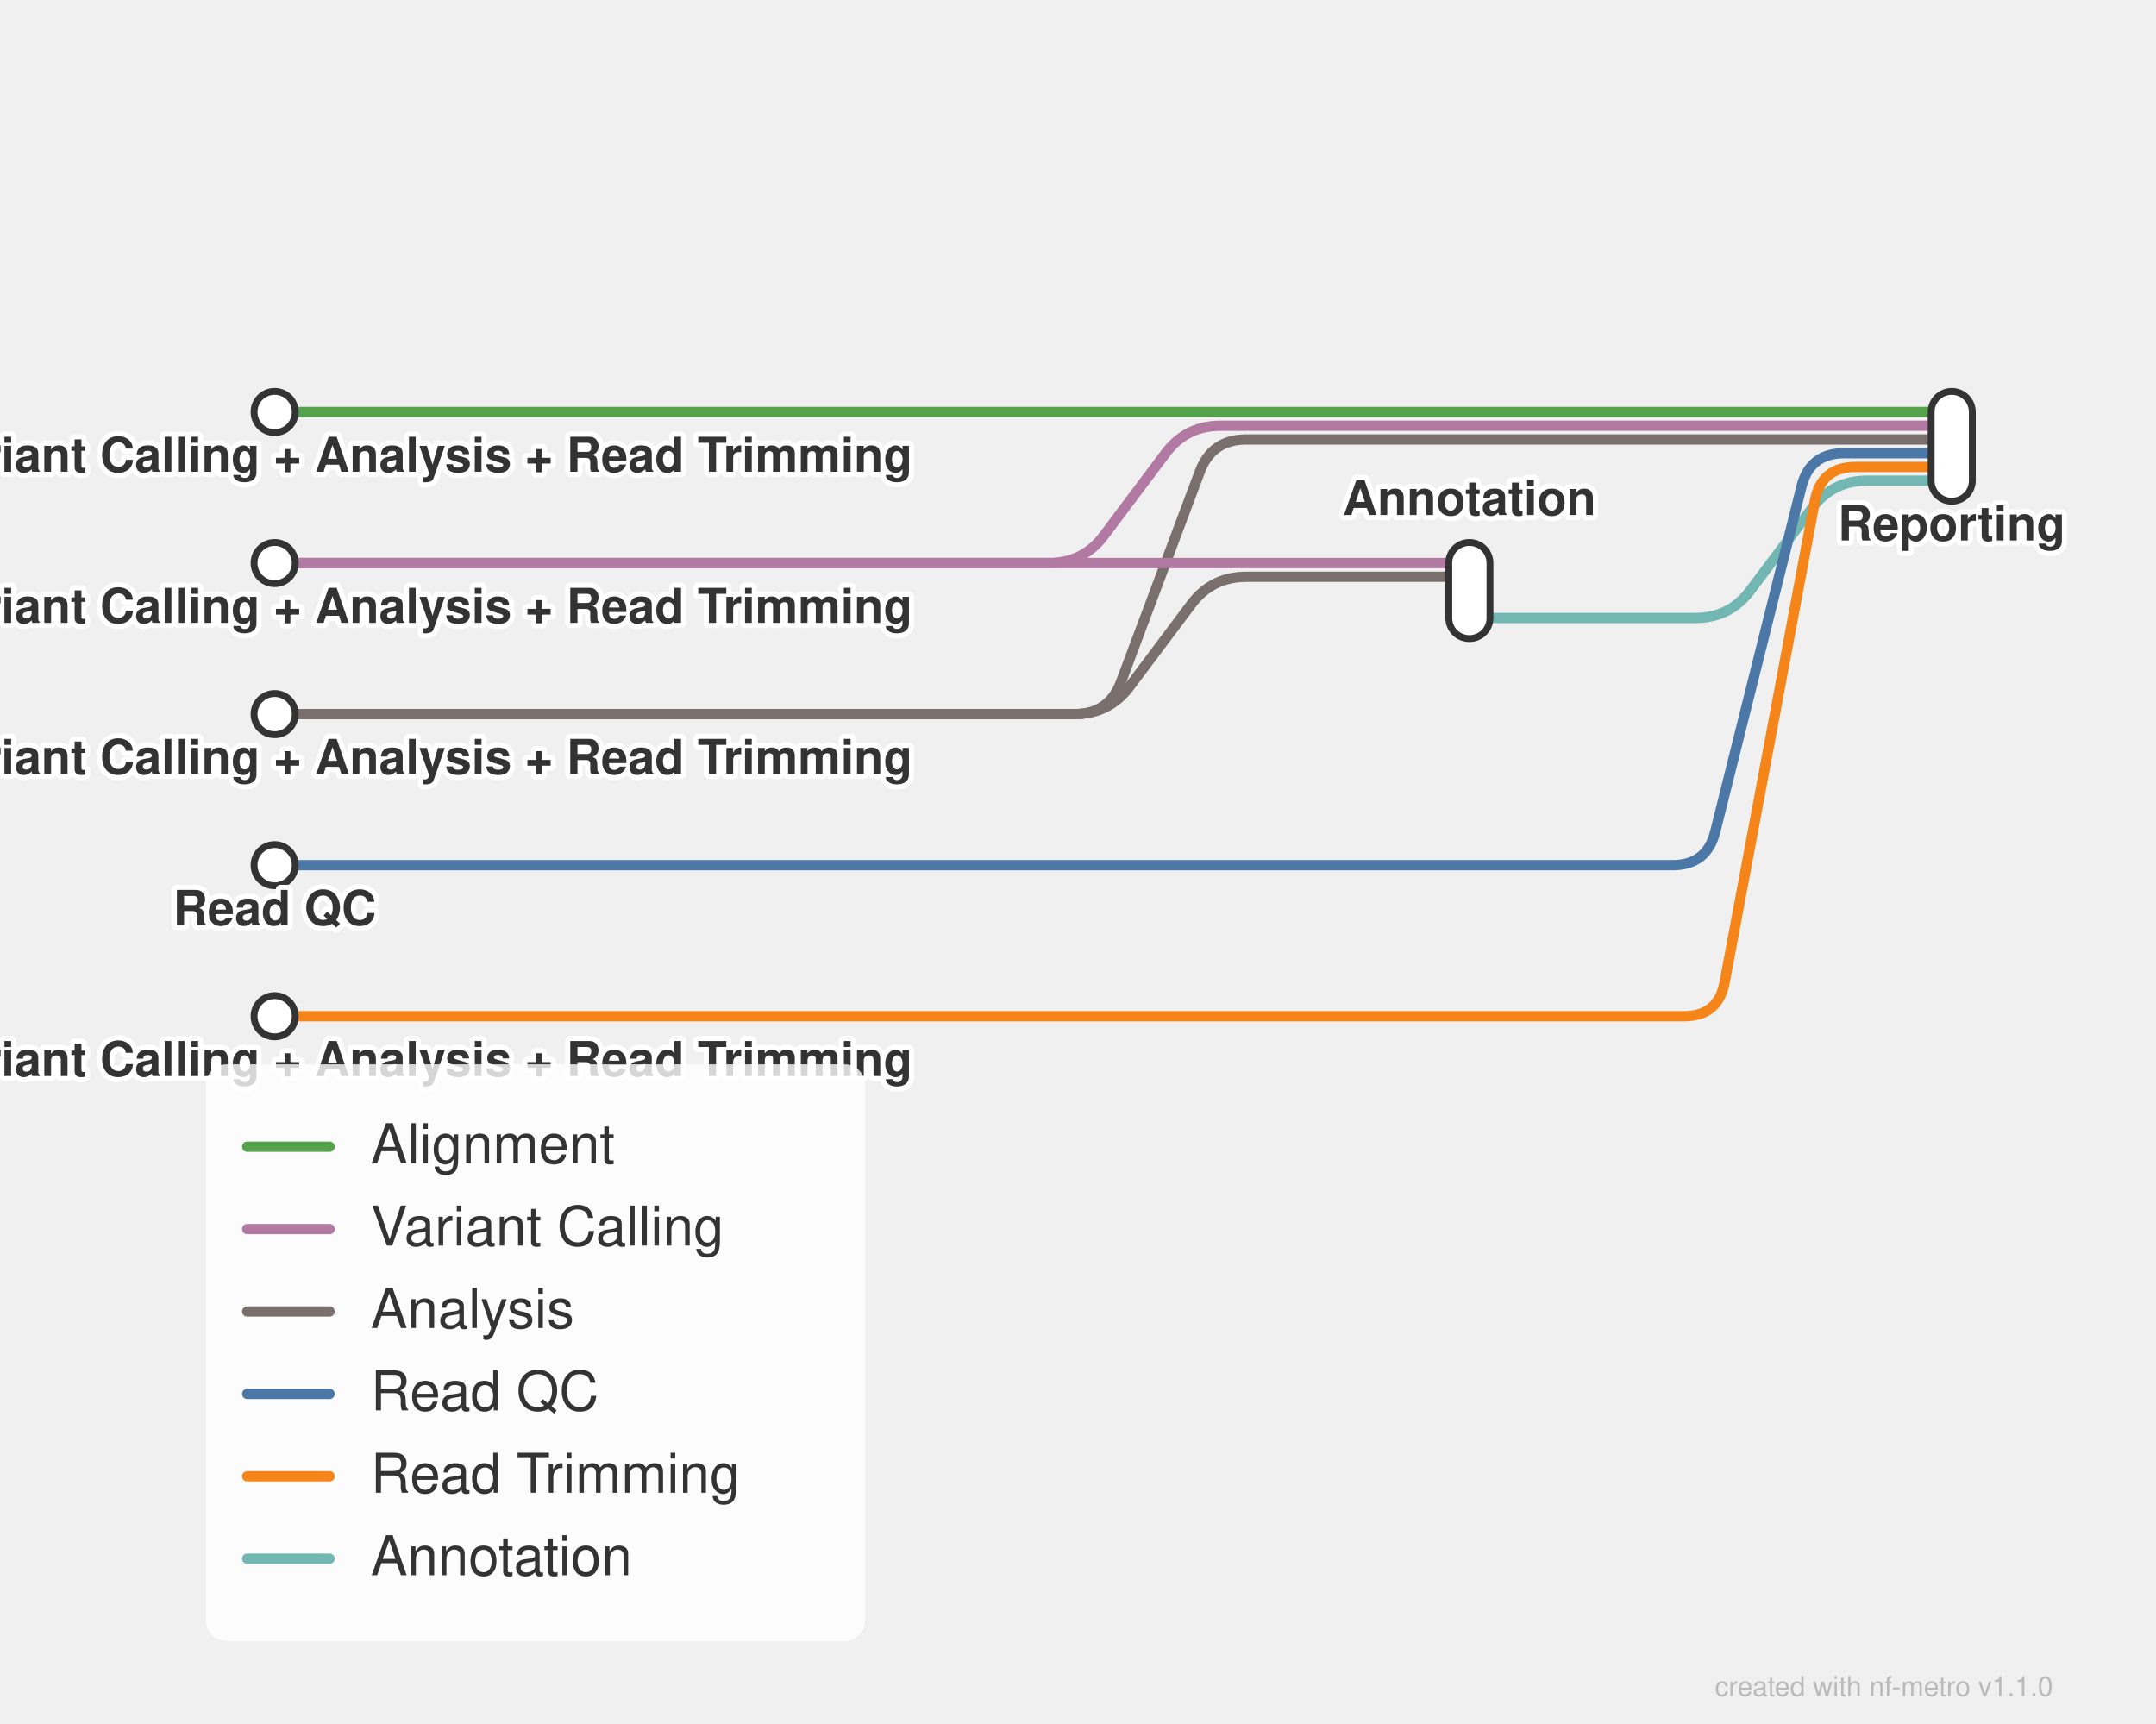
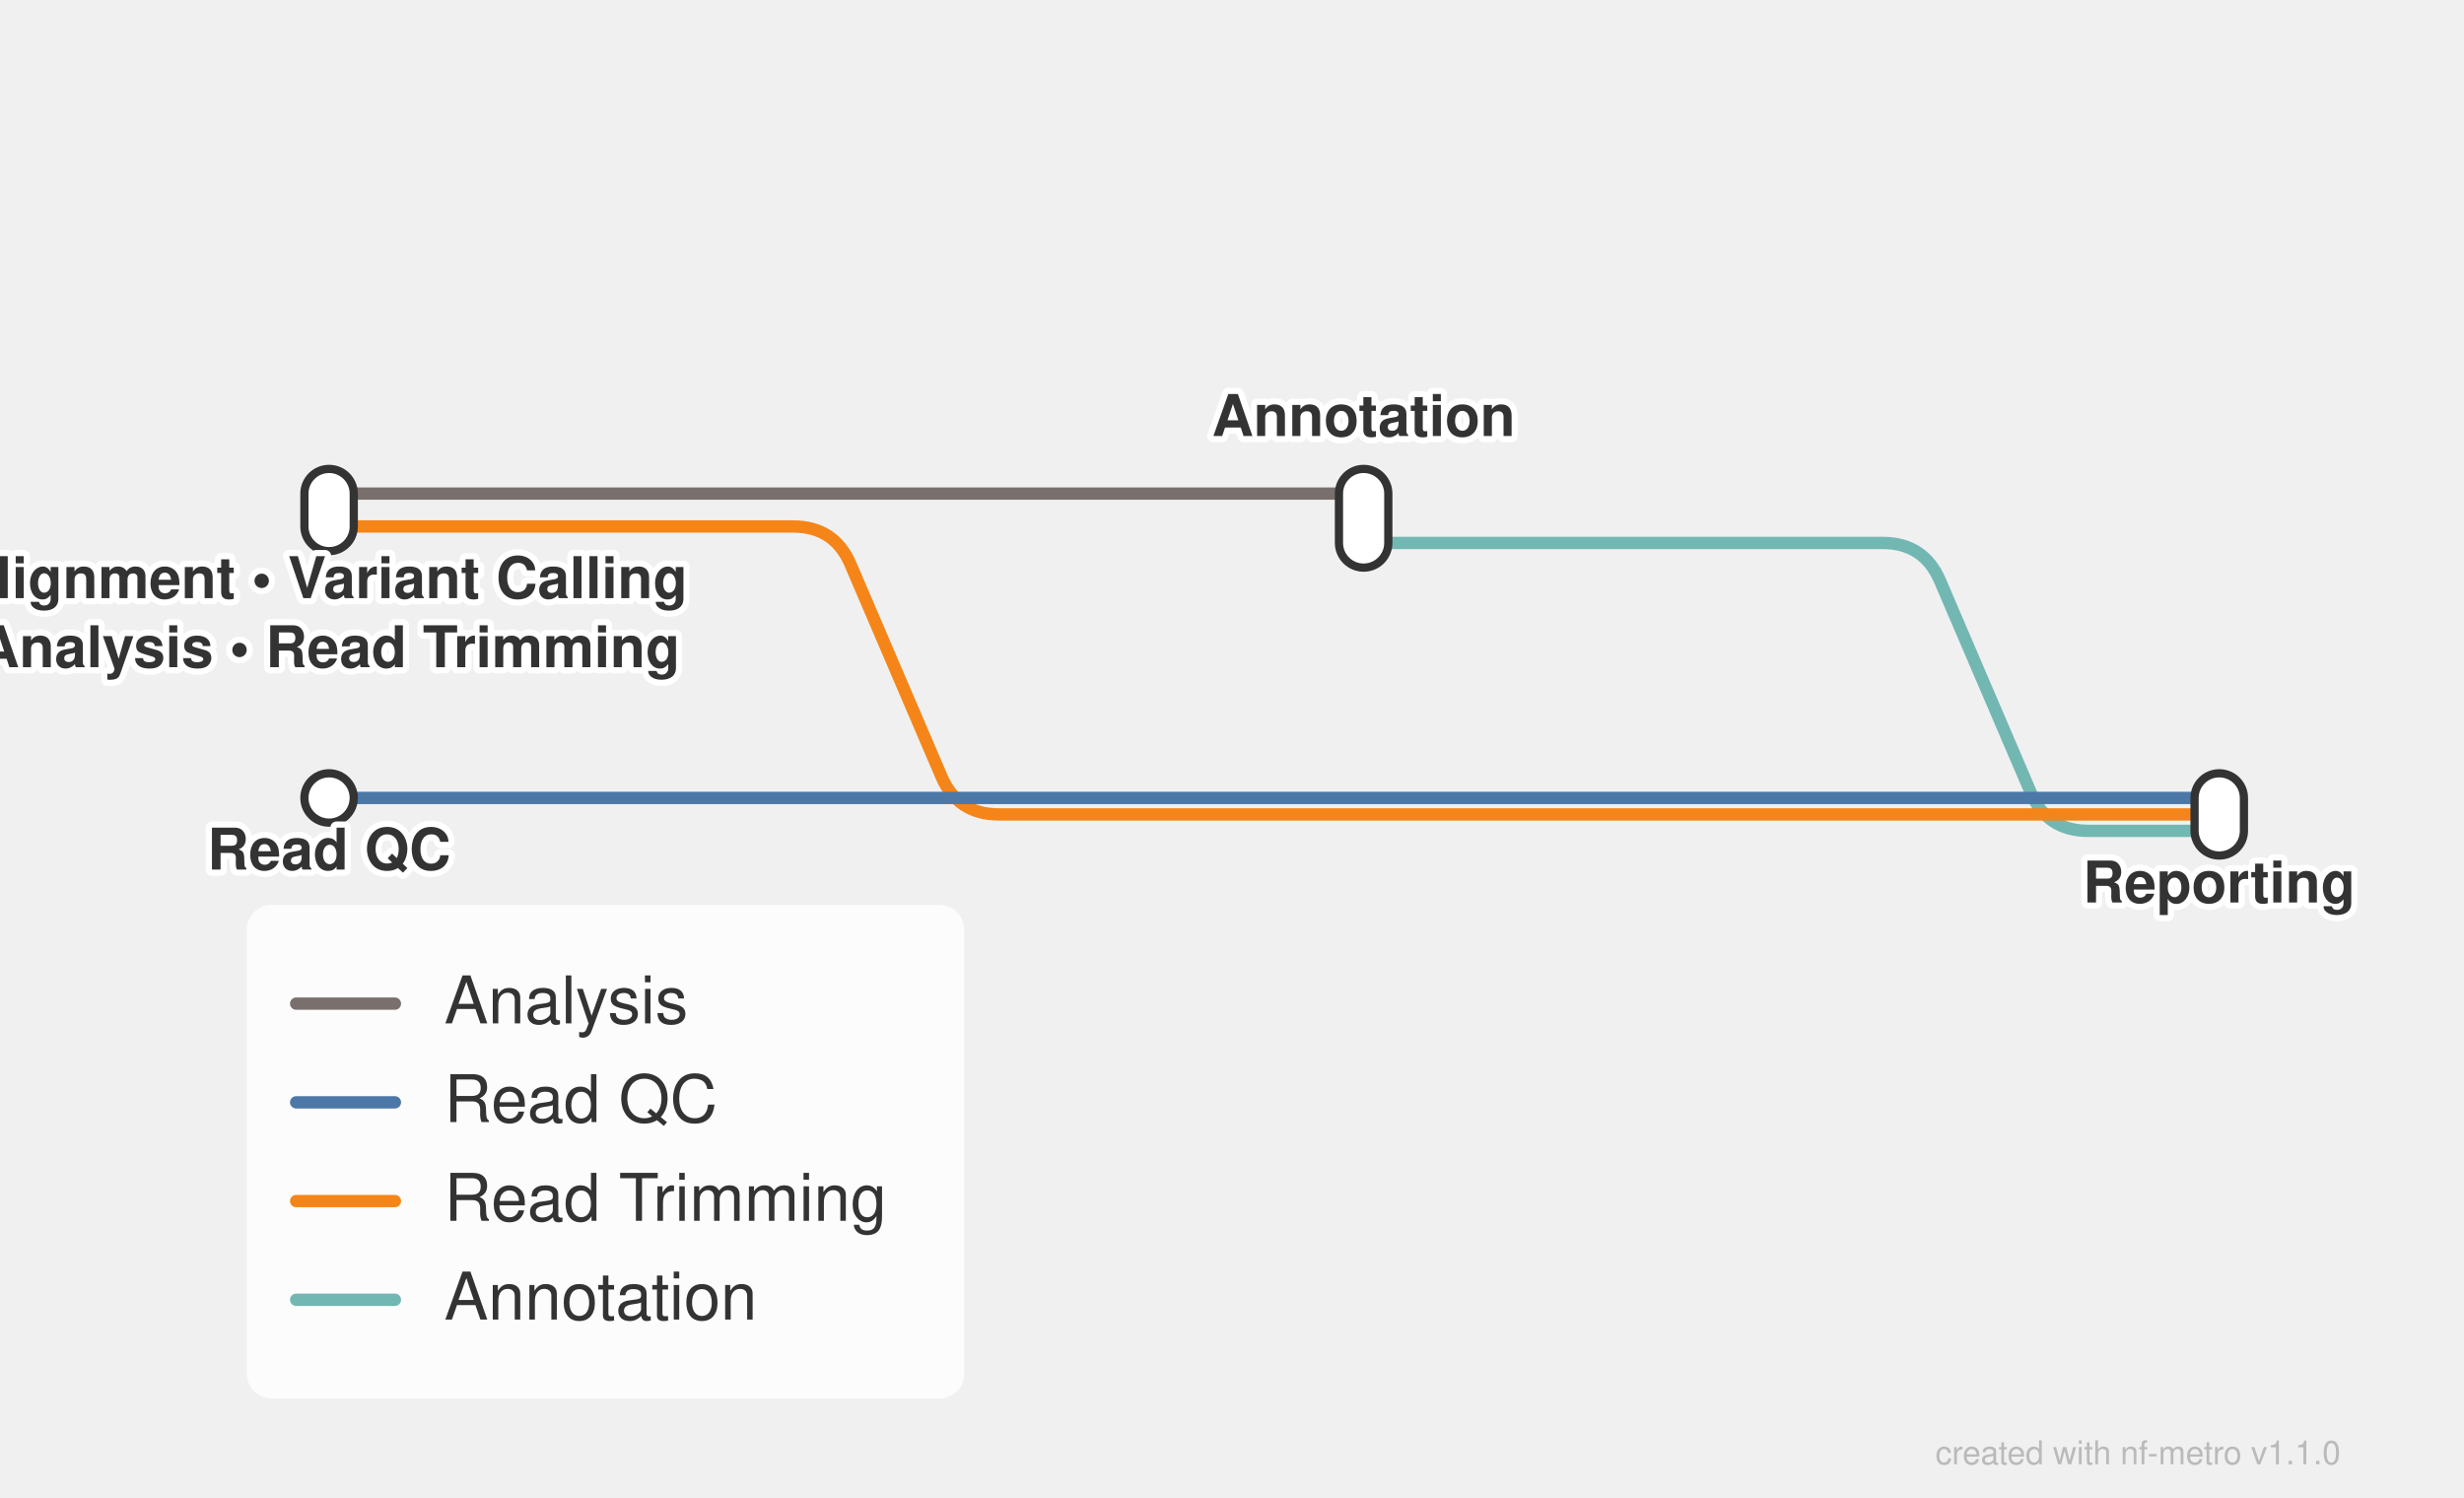
- <svg xmlns="http://www.w3.org/2000/svg" width="628" height="502" viewBox="0 0 628 502">
+ <svg xmlns="http://www.w3.org/2000/svg" width="599" height="364" viewBox="0 0 599 364">
  <defs>
</defs>
  <style>.nf-metro-title { fill: var(--nfm-map-title-color, #111111); }
.nf-metro-station-label { fill: var(--nfm-map-label-color, #333333); }
.nf-metro-section-box { fill: var(--nfm-map-section-fill, #ededed); stroke: var(--nfm-map-section-stroke, #e6e6e6); }
.nf-metro-section-label { fill: var(--nfm-map-section-label-color, #666666); }
.nf-metro-group-label { fill: var(--nfm-map-section-label-color, #666666); }
.nf-metro-group-underline { stroke: var(--nfm-map-section-label-color, #666666); }
.nf-metro-legend-bg { fill: var(--nfm-map-legend-bg, rgba(255, 255, 255, 0.8)); }
.nf-metro-legend-text { fill: var(--nfm-map-legend-text-color, #333333); }
.nf-metro-marker-stroke { stroke: var(--nfm-map-marker-stroke, #333333); }
.nf-metro-label-halo { fill: var(--nfm-map-bg, #ffffff); stroke: var(--nfm-map-bg, #ffffff); }</style>
  <style>@media (prefers-color-scheme: dark) {
    .nf-metro-section-label { fill: #d0d0d0; }
    .nf-metro-section-num-circle { fill: #777777; }
    .nf-metro-title { fill: #ffffff; }
}
</style>
-   <path d="M428.0,180.0 L493.809,180.0 Q503.809,180.0,509.809,172.0 L527.809,148.0 Q533.809,140.0,543.809,140.0 L568.5,140.0" stroke="#72B7B2" stroke-width="3.0" fill="none" stroke-linecap="round" stroke-linejoin="round" class="metro-line-annotate" data-line-id="annotate" />
-   <path d="M80.0,296.0 L490.49,296.0 Q500.49,296.0,502.333,286.171 L528.647,145.829 Q530.49,136.0,540.49,136.0 L568.5,136.0" stroke="#F58518" stroke-width="3.0" fill="none" stroke-linecap="round" stroke-linejoin="round" class="metro-line-trim" data-line-id="trim" />
-   <path d="M80.0,252.0 L487.17,252.0 Q497.17,252.0,499.595,242.299 L524.745,141.701 Q527.17,132.0,537.17,132.0 L568.5,132.0" stroke="#4C78A8" stroke-width="3.0" fill="none" stroke-linecap="round" stroke-linejoin="round" class="metro-line-qc" data-line-id="qc" />
-   <path d="M80.0,208.0 L313.0,208.0 Q323.0,208.0,329.0,200.0 L347.0,176.0 Q353.0,168.0,363.0,168.0 L428.0,168.0" stroke="#79706E" stroke-width="3.0" fill="none" stroke-linecap="round" stroke-linejoin="round" class="metro-line-generic" data-line-id="generic" />
-   <path d="M80.0,208.0 L313.0,208.0 Q323.0,208.0,326.511,198.637 L349.489,137.363 Q353.0,128.0,363.0,128.0 L568.5,128.0" stroke="#79706E" stroke-width="3.0" fill="none" stroke-linecap="round" stroke-linejoin="round" class="metro-line-generic" data-line-id="generic" />
-   <path d="M80.0,164.0 L428.0,164.0" stroke="#B279A2" stroke-width="3.0" stroke-linecap="round" class="metro-line-variant" data-line-id="variant" />
-   <path d="M80.0,164.0 L305.531,164.0 Q315.531,164.0,321.531,156.0 L339.531,132.0 Q345.531,124.0,355.531,124.0 L568.5,124.0" stroke="#B279A2" stroke-width="3.0" fill="none" stroke-linecap="round" stroke-linejoin="round" class="metro-line-variant" data-line-id="variant" />
-   <path d="M80.0,120.0 L568.5,120.0" stroke="#54A24B" stroke-width="3.0" stroke-linecap="round" class="metro-line-align" data-line-id="align" />
-   <g class="nf-metro-station-group" data-node-id="g_align_variant_generic_trim_generic" data-node-cx="80.0" data-node-cy="208.0" data-node-r="6.0" data-node-groups="generic" data-node-w="12.0" data-node-h="12.0" data-node-rx="6.0">
-     <rect x="74.0" y="202.0" width="12.0" height="12.0" rx="6.0" ry="6.0" fill="#ffffff" stroke="#333333" stroke-width="2.0" class="nf-metro-station" data-station-id="g_align_variant_generic_trim_generic" data-station-lines="generic" data-station-label="Alignment + Variant Calling + Analysis + Read Trimming" />
+   <path d="M331.5,132.0 L457.681,132.0 Q467.681,132.0,471.62,141.191 L493.742,192.809 Q497.681,202.0,507.681,202.0 L539.5,202.0" stroke="#72B7B2" stroke-width="3.0" fill="none" stroke-linecap="round" stroke-linejoin="round" class="metro-line-annotate" data-line-id="annotate" />
+   <path d="M80.0,128.0 L192.819,128.0 Q202.819,128.0,206.758,137.191 L228.88,188.809 Q232.819,198.0,242.819,198.0 L539.5,198.0" stroke="#F58518" stroke-width="3.0" fill="none" stroke-linecap="round" stroke-linejoin="round" class="metro-line-trim" data-line-id="trim" />
+   <path d="M80.0,194.0 L539.5,194.0" stroke="#4C78A8" stroke-width="3.0" stroke-linecap="round" class="metro-line-qc" data-line-id="qc" />
+   <path d="M80.0,120.0 L331.5,120.0" stroke="#79706E" stroke-width="3.0" stroke-linecap="round" class="metro-line-generic" data-line-id="generic" />
+   <g class="nf-metro-station-group" data-node-id="g_align_variant_generic_trim_generic" data-node-cx="80.0" data-node-cy="124.0" data-node-r="6.0" data-node-groups="generic,trim" data-node-w="12.0" data-node-h="20.0" data-node-rx="6.0">
+     <rect x="74.0" y="114.0" width="12.0" height="20.0" rx="6.0" ry="6.0" fill="#ffffff" stroke="#333333" stroke-width="2.0" class="nf-metro-station" data-station-id="g_align_variant_generic_trim_generic" data-station-lines="generic,trim" data-station-label="Alignment • Variant Calling Analysis • Read Trimming" />
  </g>
-   <g class="nf-metro-station-group" data-node-id="g_align_variant_generic_trim_trim" data-node-cx="80.0" data-node-cy="296.0" data-node-r="6.0" data-node-groups="trim" data-node-w="12.0" data-node-h="12.0" data-node-rx="6.0">
-     <rect x="74.0" y="290.0" width="12.0" height="12.0" rx="6.0" ry="6.0" fill="#ffffff" stroke="#333333" stroke-width="2.0" class="nf-metro-station" data-station-id="g_align_variant_generic_trim_trim" data-station-lines="trim" data-station-label="Alignment + Variant Calling + Analysis + Read Trimming" />
+   <g class="nf-metro-station-group" data-node-id="g_qc_qc" data-node-cx="80.0" data-node-cy="194.0" data-node-r="6.0" data-node-groups="qc" data-node-w="12.0" data-node-h="12.0" data-node-rx="6.0">
+     <rect x="74.0" y="188.0" width="12.0" height="12.0" rx="6.0" ry="6.0" fill="#ffffff" stroke="#333333" stroke-width="2.0" class="nf-metro-station" data-station-id="g_qc_qc" data-station-lines="qc" data-station-label="Read QC" />
  </g>
-   <g class="nf-metro-station-group" data-node-id="g_align_variant_generic_trim_align" data-node-cx="80.0" data-node-cy="120.0" data-node-r="6.0" data-node-groups="align" data-node-w="12.0" data-node-h="12.0" data-node-rx="6.0">
-     <rect x="74.0" y="114.0" width="12.0" height="12.0" rx="6.0" ry="6.0" fill="#ffffff" stroke="#333333" stroke-width="2.0" class="nf-metro-station" data-station-id="g_align_variant_generic_trim_align" data-station-lines="align" data-station-label="Alignment + Variant Calling + Analysis + Read Trimming" />
+   <g class="nf-metro-station-group" data-node-id="g_annotate_annotate" data-node-cx="331.5" data-node-cy="126.0" data-node-r="6.0" data-node-groups="annotate,generic" data-node-w="12.0" data-node-h="24.0" data-node-rx="6.0">
+     <rect x="325.5" y="114.0" width="12.0" height="24.0" rx="6.0" ry="6.0" fill="#ffffff" stroke="#333333" stroke-width="2.0" class="nf-metro-station" data-station-id="g_annotate_annotate" data-station-lines="annotate,generic" data-station-label="Annotation" />
  </g>
-   <g class="nf-metro-station-group" data-node-id="g_align_variant_generic_trim_variant" data-node-cx="80.0" data-node-cy="164.0" data-node-r="6.0" data-node-groups="variant" data-node-w="12.0" data-node-h="12.0" data-node-rx="6.0">
-     <rect x="74.0" y="158.0" width="12.0" height="12.0" rx="6.0" ry="6.0" fill="#ffffff" stroke="#333333" stroke-width="2.0" class="nf-metro-station" data-station-id="g_align_variant_generic_trim_variant" data-station-lines="variant" data-station-label="Alignment + Variant Calling + Analysis + Read Trimming" />
+   <g class="nf-metro-station-group" data-node-id="g_report_generic" data-node-cx="539.5" data-node-cy="198.0" data-node-r="6.0" data-node-groups="annotate,qc,trim" data-node-w="12.0" data-node-h="20.0" data-node-rx="6.0">
+     <rect x="533.5" y="188.0" width="12.0" height="20.0" rx="6.0" ry="6.0" fill="#ffffff" stroke="#333333" stroke-width="2.0" class="nf-metro-station" data-station-id="g_report_generic" data-station-lines="annotate,qc,trim" data-station-label="Reporting" />
  </g>
-   <g class="nf-metro-station-group" data-node-id="g_qc_qc" data-node-cx="80.0" data-node-cy="252.0" data-node-r="6.0" data-node-groups="qc" data-node-w="12.0" data-node-h="12.0" data-node-rx="6.0">
-     <rect x="74.0" y="246.0" width="12.0" height="12.0" rx="6.0" ry="6.0" fill="#ffffff" stroke="#333333" stroke-width="2.0" class="nf-metro-station" data-station-id="g_qc_qc" data-station-lines="qc" data-station-label="Read QC" />
-   </g>
-   <g class="nf-metro-station-group" data-node-id="g_annotate_annotate" data-node-cx="428.0" data-node-cy="172.0" data-node-r="6.0" data-node-groups="annotate,generic,variant" data-node-w="12.0" data-node-h="28.0" data-node-rx="6.0">
-     <rect x="422.0" y="158.0" width="12.0" height="28.0" rx="6.0" ry="6.0" fill="#ffffff" stroke="#333333" stroke-width="2.0" class="nf-metro-station" data-station-id="g_annotate_annotate" data-station-lines="annotate,generic,variant" data-station-label="Annotation" />
-   </g>
-   <g class="nf-metro-station-group" data-node-id="g_report_generic" data-node-cx="568.5" data-node-cy="130.0" data-node-r="6.0" data-node-groups="align,annotate,generic,qc,trim,variant" data-node-w="12.0" data-node-h="32.0" data-node-rx="6.0">
-     <rect x="562.5" y="114.0" width="12.0" height="32.0" rx="6.0" ry="6.0" fill="#ffffff" stroke="#333333" stroke-width="2.0" class="nf-metro-station" data-station-id="g_report_generic" data-station-lines="align,annotate,generic,qc,trim,variant" data-station-label="Reporting" />
-   </g>
-   <text x="80.0" y="131.0" font-size="14.0" fill="#ffffff" stroke="#ffffff" stroke-width="3.0" stroke-linejoin="round" font-family="'Helvetica Neue', Helvetica, Arial, sans-serif" font-weight="bold" aria-hidden="true" class="nf-metro-label-halo" text-anchor="middle" dominant-baseline="hanging">Alignment + Variant Calling + Analysis + Read Trimming</text>
-   <text x="80.0" y="131.0" font-size="14.0" fill="#333333" font-family="'Helvetica Neue', Helvetica, Arial, sans-serif" font-weight="bold" text-anchor="middle" dominant-baseline="hanging" data-station-id="g_align_variant_generic_trim_align" class="nf-metro-station-label">Alignment + Variant Calling + Analysis + Read Trimming</text>
-   <text x="80.0" y="175.0" font-size="14.0" fill="#ffffff" stroke="#ffffff" stroke-width="3.0" stroke-linejoin="round" font-family="'Helvetica Neue', Helvetica, Arial, sans-serif" font-weight="bold" aria-hidden="true" class="nf-metro-label-halo" text-anchor="middle" dominant-baseline="hanging">Alignment + Variant Calling + Analysis + Read Trimming</text>
-   <text x="80.0" y="175.0" font-size="14.0" fill="#333333" font-family="'Helvetica Neue', Helvetica, Arial, sans-serif" font-weight="bold" text-anchor="middle" dominant-baseline="hanging" data-station-id="g_align_variant_generic_trim_variant" class="nf-metro-station-label">Alignment + Variant Calling + Analysis + Read Trimming</text>
-   <text x="80.0" y="219.0" font-size="14.0" fill="#ffffff" stroke="#ffffff" stroke-width="3.0" stroke-linejoin="round" font-family="'Helvetica Neue', Helvetica, Arial, sans-serif" font-weight="bold" aria-hidden="true" class="nf-metro-label-halo" text-anchor="middle" dominant-baseline="hanging">Alignment + Variant Calling + Analysis + Read Trimming</text>
-   <text x="80.0" y="219.0" font-size="14.0" fill="#333333" font-family="'Helvetica Neue', Helvetica, Arial, sans-serif" font-weight="bold" text-anchor="middle" dominant-baseline="hanging" data-station-id="g_align_variant_generic_trim_generic" class="nf-metro-station-label">Alignment + Variant Calling + Analysis + Read Trimming</text>
-   <text x="80.0" y="263.0" font-size="14.0" fill="#ffffff" stroke="#ffffff" stroke-width="3.0" stroke-linejoin="round" font-family="'Helvetica Neue', Helvetica, Arial, sans-serif" font-weight="bold" aria-hidden="true" class="nf-metro-label-halo" text-anchor="middle" dominant-baseline="hanging">Read QC</text>
-   <text x="80.0" y="263.0" font-size="14.0" fill="#333333" font-family="'Helvetica Neue', Helvetica, Arial, sans-serif" font-weight="bold" text-anchor="middle" dominant-baseline="hanging" data-station-id="g_qc_qc" class="nf-metro-station-label">Read QC</text>
-   <text x="80.0" y="307.0" font-size="14.0" fill="#ffffff" stroke="#ffffff" stroke-width="3.0" stroke-linejoin="round" font-family="'Helvetica Neue', Helvetica, Arial, sans-serif" font-weight="bold" aria-hidden="true" class="nf-metro-label-halo" text-anchor="middle" dominant-baseline="hanging">Alignment + Variant Calling + Analysis + Read Trimming</text>
-   <text x="80.0" y="307.0" font-size="14.0" fill="#333333" font-family="'Helvetica Neue', Helvetica, Arial, sans-serif" font-weight="bold" text-anchor="middle" dominant-baseline="hanging" data-station-id="g_align_variant_generic_trim_trim" class="nf-metro-station-label">Alignment + Variant Calling + Analysis + Read Trimming</text>
-   <text x="428.0" y="150.0" font-size="14.0" fill="#ffffff" stroke="#ffffff" stroke-width="3.0" stroke-linejoin="round" font-family="'Helvetica Neue', Helvetica, Arial, sans-serif" font-weight="bold" aria-hidden="true" class="nf-metro-label-halo" text-anchor="middle" dominant-baseline="auto">Annotation</text>
-   <text x="428.0" y="150.0" font-size="14.0" fill="#333333" font-family="'Helvetica Neue', Helvetica, Arial, sans-serif" font-weight="bold" text-anchor="middle" dominant-baseline="auto" data-station-id="g_annotate_annotate" class="nf-metro-station-label">Annotation</text>
-   <text x="568.5" y="151.0" font-size="14.0" fill="#ffffff" stroke="#ffffff" stroke-width="3.0" stroke-linejoin="round" font-family="'Helvetica Neue', Helvetica, Arial, sans-serif" font-weight="bold" aria-hidden="true" class="nf-metro-label-halo" text-anchor="middle" dominant-baseline="hanging">Reporting</text>
-   <text x="568.5" y="151.0" font-size="14.0" fill="#333333" font-family="'Helvetica Neue', Helvetica, Arial, sans-serif" font-weight="bold" text-anchor="middle" dominant-baseline="hanging" data-station-id="g_report_generic" class="nf-metro-station-label">Reporting</text>
-   <rect x="60.0" y="310.0" width="192.0" height="168.0" rx="6" ry="6" fill="rgba(255, 255, 255, 0.8)" class="nf-metro-legend-bg" />
-   <path d="M72.0,334.0 L96.0,334.0" stroke="#54A24B" stroke-width="3.0" stroke-linecap="round" />
-   <text x="108.0" y="334.0" font-size="16.0" fill="#333333" font-family="'Helvetica Neue', Helvetica, Arial, sans-serif" dy="0.3em" class="nf-metro-legend-text">Alignment</text>
-   <path d="M72.0,358.0 L96.0,358.0" stroke="#B279A2" stroke-width="3.0" stroke-linecap="round" />
-   <text x="108.0" y="358.0" font-size="16.0" fill="#333333" font-family="'Helvetica Neue', Helvetica, Arial, sans-serif" dy="0.3em" class="nf-metro-legend-text">Variant Calling</text>
-   <path d="M72.0,382.0 L96.0,382.0" stroke="#79706E" stroke-width="3.0" stroke-linecap="round" />
-   <text x="108.0" y="382.0" font-size="16.0" fill="#333333" font-family="'Helvetica Neue', Helvetica, Arial, sans-serif" dy="0.3em" class="nf-metro-legend-text">Analysis</text>
-   <path d="M72.0,406.0 L96.0,406.0" stroke="#4C78A8" stroke-width="3.0" stroke-linecap="round" />
-   <text x="108.0" y="406.0" font-size="16.0" fill="#333333" font-family="'Helvetica Neue', Helvetica, Arial, sans-serif" dy="0.3em" class="nf-metro-legend-text">Read QC</text>
-   <path d="M72.0,430.0 L96.0,430.0" stroke="#F58518" stroke-width="3.0" stroke-linecap="round" />
-   <text x="108.0" y="430.0" font-size="16.0" fill="#333333" font-family="'Helvetica Neue', Helvetica, Arial, sans-serif" dy="0.3em" class="nf-metro-legend-text">Read Trimming</text>
-   <path d="M72.0,454.0 L96.0,454.0" stroke="#72B7B2" stroke-width="3.0" stroke-linecap="round" />
-   <text x="108.0" y="454.0" font-size="16.0" fill="#333333" font-family="'Helvetica Neue', Helvetica, Arial, sans-serif" dy="0.3em" class="nf-metro-legend-text">Annotation</text>
-   <text x="598.0" y="494.0" font-size="8" fill="rgba(150, 150, 150, 0.6)" font-family="'Helvetica Neue', Helvetica, Arial, sans-serif" text-anchor="end">created with nf-metro v1.1.0</text>
+   <text x="80.0" y="139.0" font-size="14.0" fill="#ffffff" stroke="#ffffff" stroke-width="3.0" stroke-linejoin="round" font-family="'Helvetica Neue', Helvetica, Arial, sans-serif" font-weight="bold" aria-hidden="true" class="nf-metro-label-halo" text-anchor="middle" dominant-baseline="hanging">
+     <tspan x="80.0" dy="0em">Alignment • Variant Calling</tspan>
+     <tspan x="80.0" dy="1.2em">Analysis • Read Trimming</tspan>
+   </text>
+   <text x="80.0" y="139.0" font-size="14.0" fill="#333333" font-family="'Helvetica Neue', Helvetica, Arial, sans-serif" font-weight="bold" text-anchor="middle" dominant-baseline="hanging" data-station-id="g_align_variant_generic_trim_generic" class="nf-metro-station-label">
+     <tspan x="80.0" dy="0em">Alignment • Variant Calling</tspan>
+     <tspan x="80.0" dy="1.2em">Analysis • Read Trimming</tspan>
+   </text>
+   <text x="80.0" y="205.0" font-size="14.0" fill="#ffffff" stroke="#ffffff" stroke-width="3.0" stroke-linejoin="round" font-family="'Helvetica Neue', Helvetica, Arial, sans-serif" font-weight="bold" aria-hidden="true" class="nf-metro-label-halo" text-anchor="middle" dominant-baseline="hanging">Read QC</text>
+   <text x="80.0" y="205.0" font-size="14.0" fill="#333333" font-family="'Helvetica Neue', Helvetica, Arial, sans-serif" font-weight="bold" text-anchor="middle" dominant-baseline="hanging" data-station-id="g_qc_qc" class="nf-metro-station-label">Read QC</text>
+   <text x="331.5" y="106.0" font-size="14.0" fill="#ffffff" stroke="#ffffff" stroke-width="3.0" stroke-linejoin="round" font-family="'Helvetica Neue', Helvetica, Arial, sans-serif" font-weight="bold" aria-hidden="true" class="nf-metro-label-halo" text-anchor="middle" dominant-baseline="auto">Annotation</text>
+   <text x="331.5" y="106.0" font-size="14.0" fill="#333333" font-family="'Helvetica Neue', Helvetica, Arial, sans-serif" font-weight="bold" text-anchor="middle" dominant-baseline="auto" data-station-id="g_annotate_annotate" class="nf-metro-station-label">Annotation</text>
+   <text x="539.5" y="213.0" font-size="14.0" fill="#ffffff" stroke="#ffffff" stroke-width="3.0" stroke-linejoin="round" font-family="'Helvetica Neue', Helvetica, Arial, sans-serif" font-weight="bold" aria-hidden="true" class="nf-metro-label-halo" text-anchor="middle" dominant-baseline="hanging">Reporting</text>
+   <text x="539.5" y="213.0" font-size="14.0" fill="#333333" font-family="'Helvetica Neue', Helvetica, Arial, sans-serif" font-weight="bold" text-anchor="middle" dominant-baseline="hanging" data-station-id="g_report_generic" class="nf-metro-station-label">Reporting</text>
+   <rect x="60.0" y="220.0" width="174.4" height="120.0" rx="6" ry="6" fill="rgba(255, 255, 255, 0.8)" class="nf-metro-legend-bg" />
+   <path d="M72.0,244.0 L96.0,244.0" stroke="#79706E" stroke-width="3.0" stroke-linecap="round" />
+   <text x="108.0" y="244.0" font-size="16.0" fill="#333333" font-family="'Helvetica Neue', Helvetica, Arial, sans-serif" dy="0.3em" class="nf-metro-legend-text">Analysis</text>
+   <path d="M72.0,268.0 L96.0,268.0" stroke="#4C78A8" stroke-width="3.0" stroke-linecap="round" />
+   <text x="108.0" y="268.0" font-size="16.0" fill="#333333" font-family="'Helvetica Neue', Helvetica, Arial, sans-serif" dy="0.3em" class="nf-metro-legend-text">Read QC</text>
+   <path d="M72.0,292.0 L96.0,292.0" stroke="#F58518" stroke-width="3.0" stroke-linecap="round" />
+   <text x="108.0" y="292.0" font-size="16.0" fill="#333333" font-family="'Helvetica Neue', Helvetica, Arial, sans-serif" dy="0.3em" class="nf-metro-legend-text">Read Trimming</text>
+   <path d="M72.0,316.0 L96.0,316.0" stroke="#72B7B2" stroke-width="3.0" stroke-linecap="round" />
+   <text x="108.0" y="316.0" font-size="16.0" fill="#333333" font-family="'Helvetica Neue', Helvetica, Arial, sans-serif" dy="0.3em" class="nf-metro-legend-text">Annotation</text>
+   <text x="569.0" y="356.0" font-size="8" fill="rgba(150, 150, 150, 0.6)" font-family="'Helvetica Neue', Helvetica, Arial, sans-serif" text-anchor="end">created with nf-metro v1.1.0</text>
</svg>
